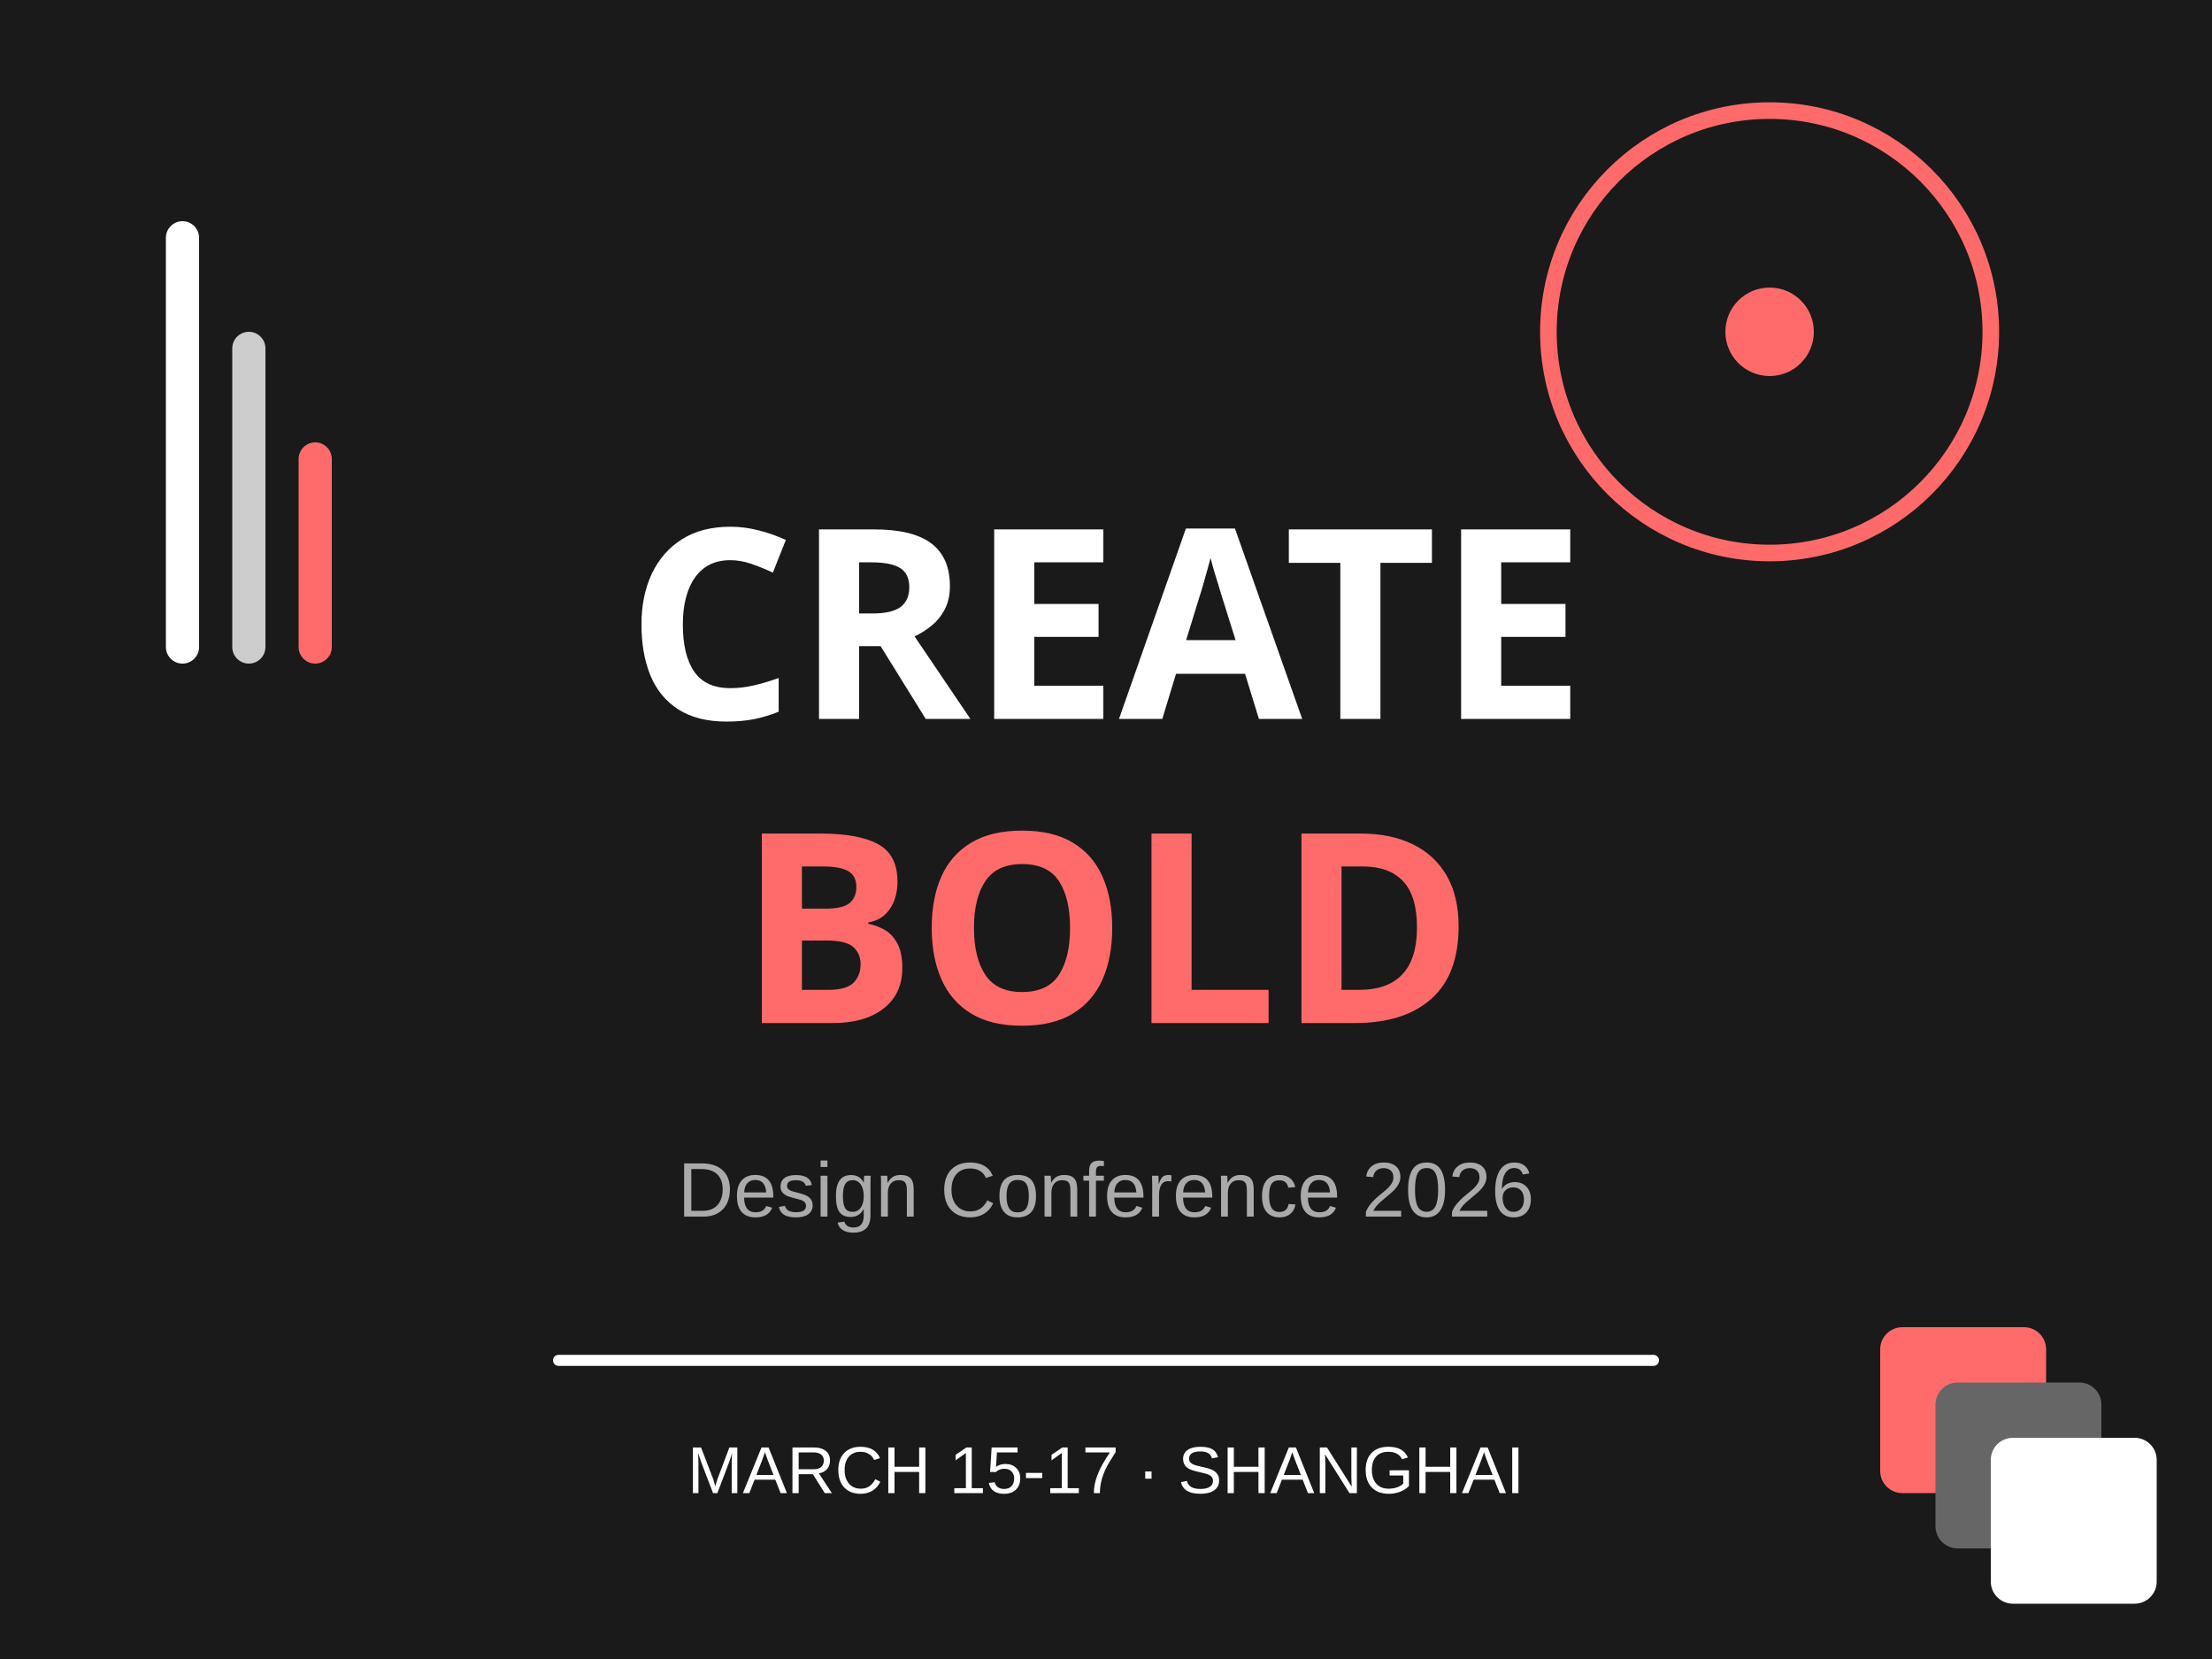
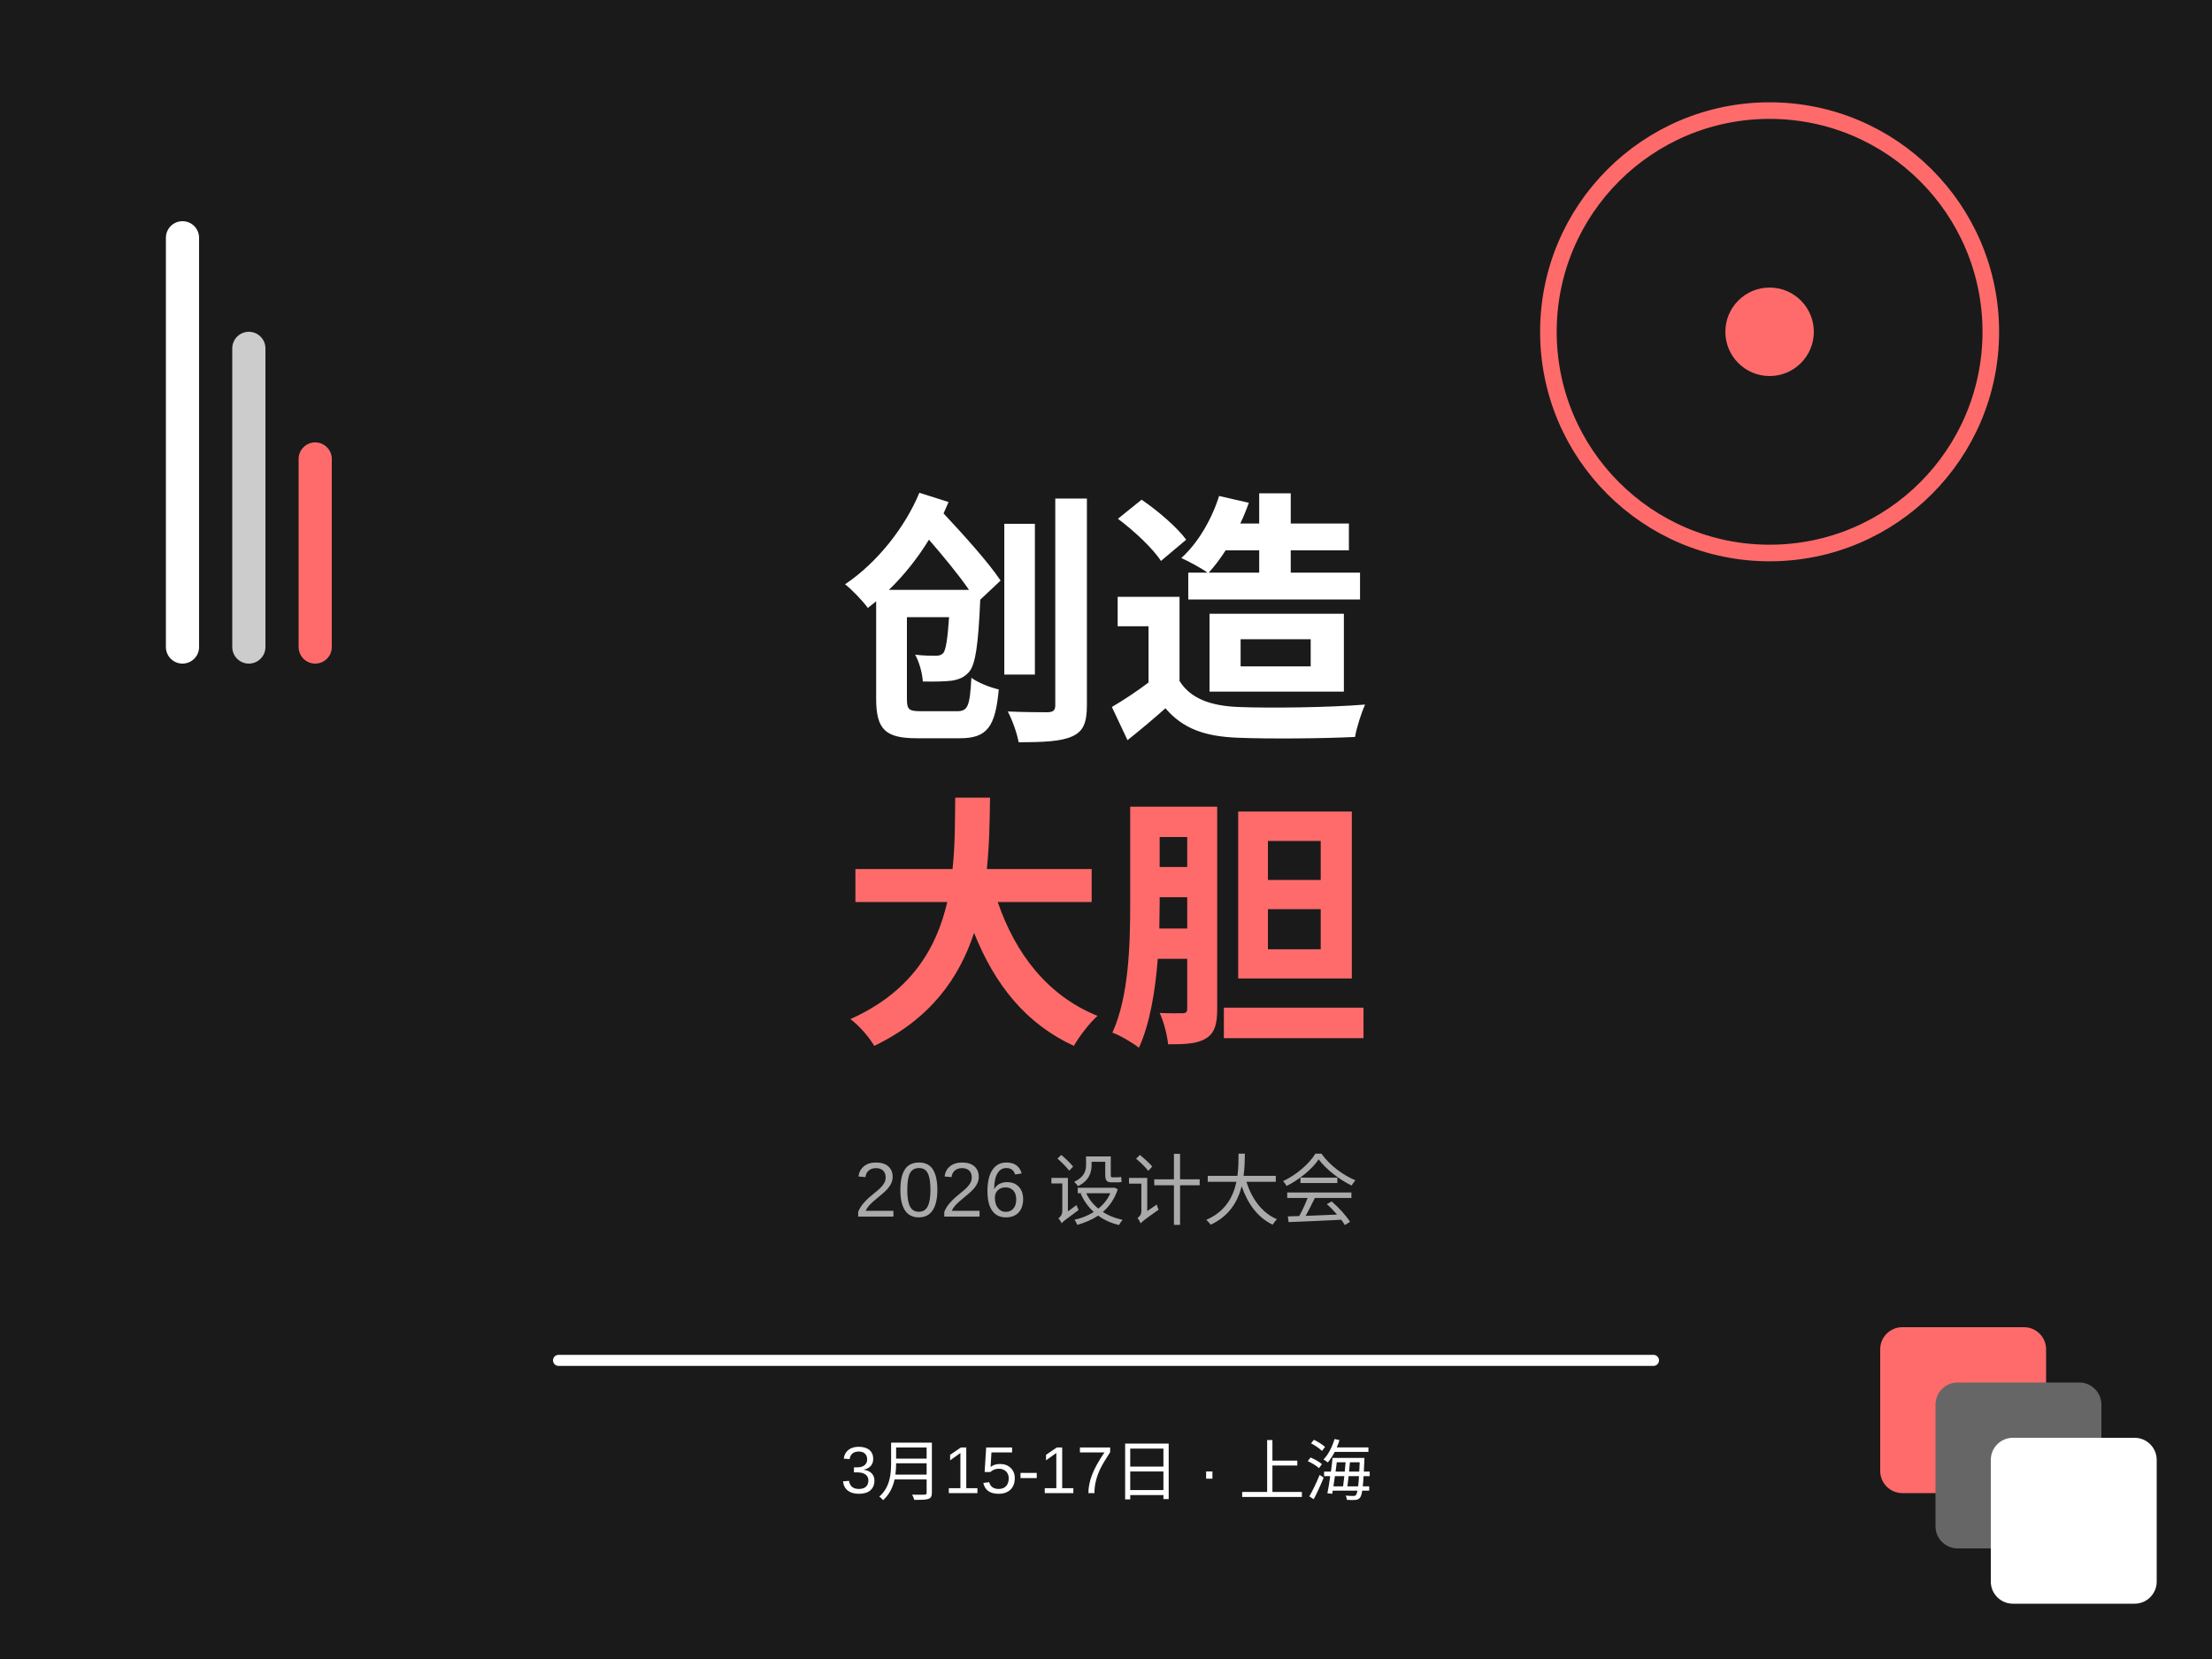
<svg xmlns="http://www.w3.org/2000/svg" viewBox="0 0 400 300">
  <rect id="background" class="background" width="400" height="300" fill="#1a1a1a" />
  <circle id="deco-ring" class="accent" cx="320" cy="60" r="40" fill="none" stroke="#ff6b6b" stroke-width="3" />
  <circle id="deco-dot" class="accent" cx="320" cy="60" r="8" fill="#ff6b6b" />
  <rect id="left-bar-1" class="primary" x="30" y="40" width="6" height="80" rx="3" fill="#ffffff" />
  <rect id="left-bar-2" class="secondary" x="42" y="60" width="6" height="60" rx="3" fill="#cccccc" />
  <rect id="left-bar-3" class="accent" x="54" y="80" width="6" height="40" rx="3" fill="#ff6b6b" />
-   <text id="title-line-1" class="text" x="200" y="130" text-anchor="middle" font-family="Impact, Arial Black, sans-serif" font-size="48" font-weight="bold" fill="#ffffff" data-fixed-color="black">CREATE</text>
-   <text id="title-line-2" class="accent" x="200" y="185" text-anchor="middle" font-family="Impact, Arial Black, sans-serif" font-size="48" font-weight="bold" fill="#ff6b6b" data-fixed-color="black">BOLD</text>
-   <text id="subtitle" class="secondary" x="200" y="220" text-anchor="middle" font-family="Arial, sans-serif" font-size="14" fill="#aaaaaa" data-fixed-color="black">Design Conference 2026</text>
+   <text id="title-line-1" class="text" x="200" y="130" text-anchor="middle" font-family="Impact, Arial Black, sans-serif" font-size="48" font-weight="bold" fill="#ffffff" data-fixed-color="black">创造</text>
+   <text id="title-line-2" class="accent" x="200" y="185" text-anchor="middle" font-family="Impact, Arial Black, sans-serif" font-size="48" font-weight="bold" fill="#ff6b6b" data-fixed-color="black">大胆</text>
+   <text id="subtitle" class="secondary" x="200" y="220" text-anchor="middle" font-family="Arial, sans-serif" font-size="14" fill="#aaaaaa" data-fixed-color="black">2026 设计大会</text>
  <rect id="bottom-bar" class="primary" x="100" y="245" width="200" height="2" rx="1" fill="#ffffff" />
-   <text id="date-info" class="text" x="200" y="270" text-anchor="middle" font-family="Arial, sans-serif" font-size="12" fill="#ffffff" data-fixed-color="black">MARCH 15-17 · SHANGHAI</text>
+   <text id="date-info" class="text" x="200" y="270" text-anchor="middle" font-family="Arial, sans-serif" font-size="12" fill="#ffffff" data-fixed-color="black">3月15-17日 · 上海</text>
  <rect id="corner-deco-1" class="accent" x="340" y="240" width="30" height="30" rx="4" fill="#ff6b6b" />
  <rect id="corner-deco-2" class="secondary" x="350" y="250" width="30" height="30" rx="4" fill="#666666" />
  <rect id="corner-deco-3" class="primary" x="360" y="260" width="30" height="30" rx="4" fill="#ffffff" />
</svg>
